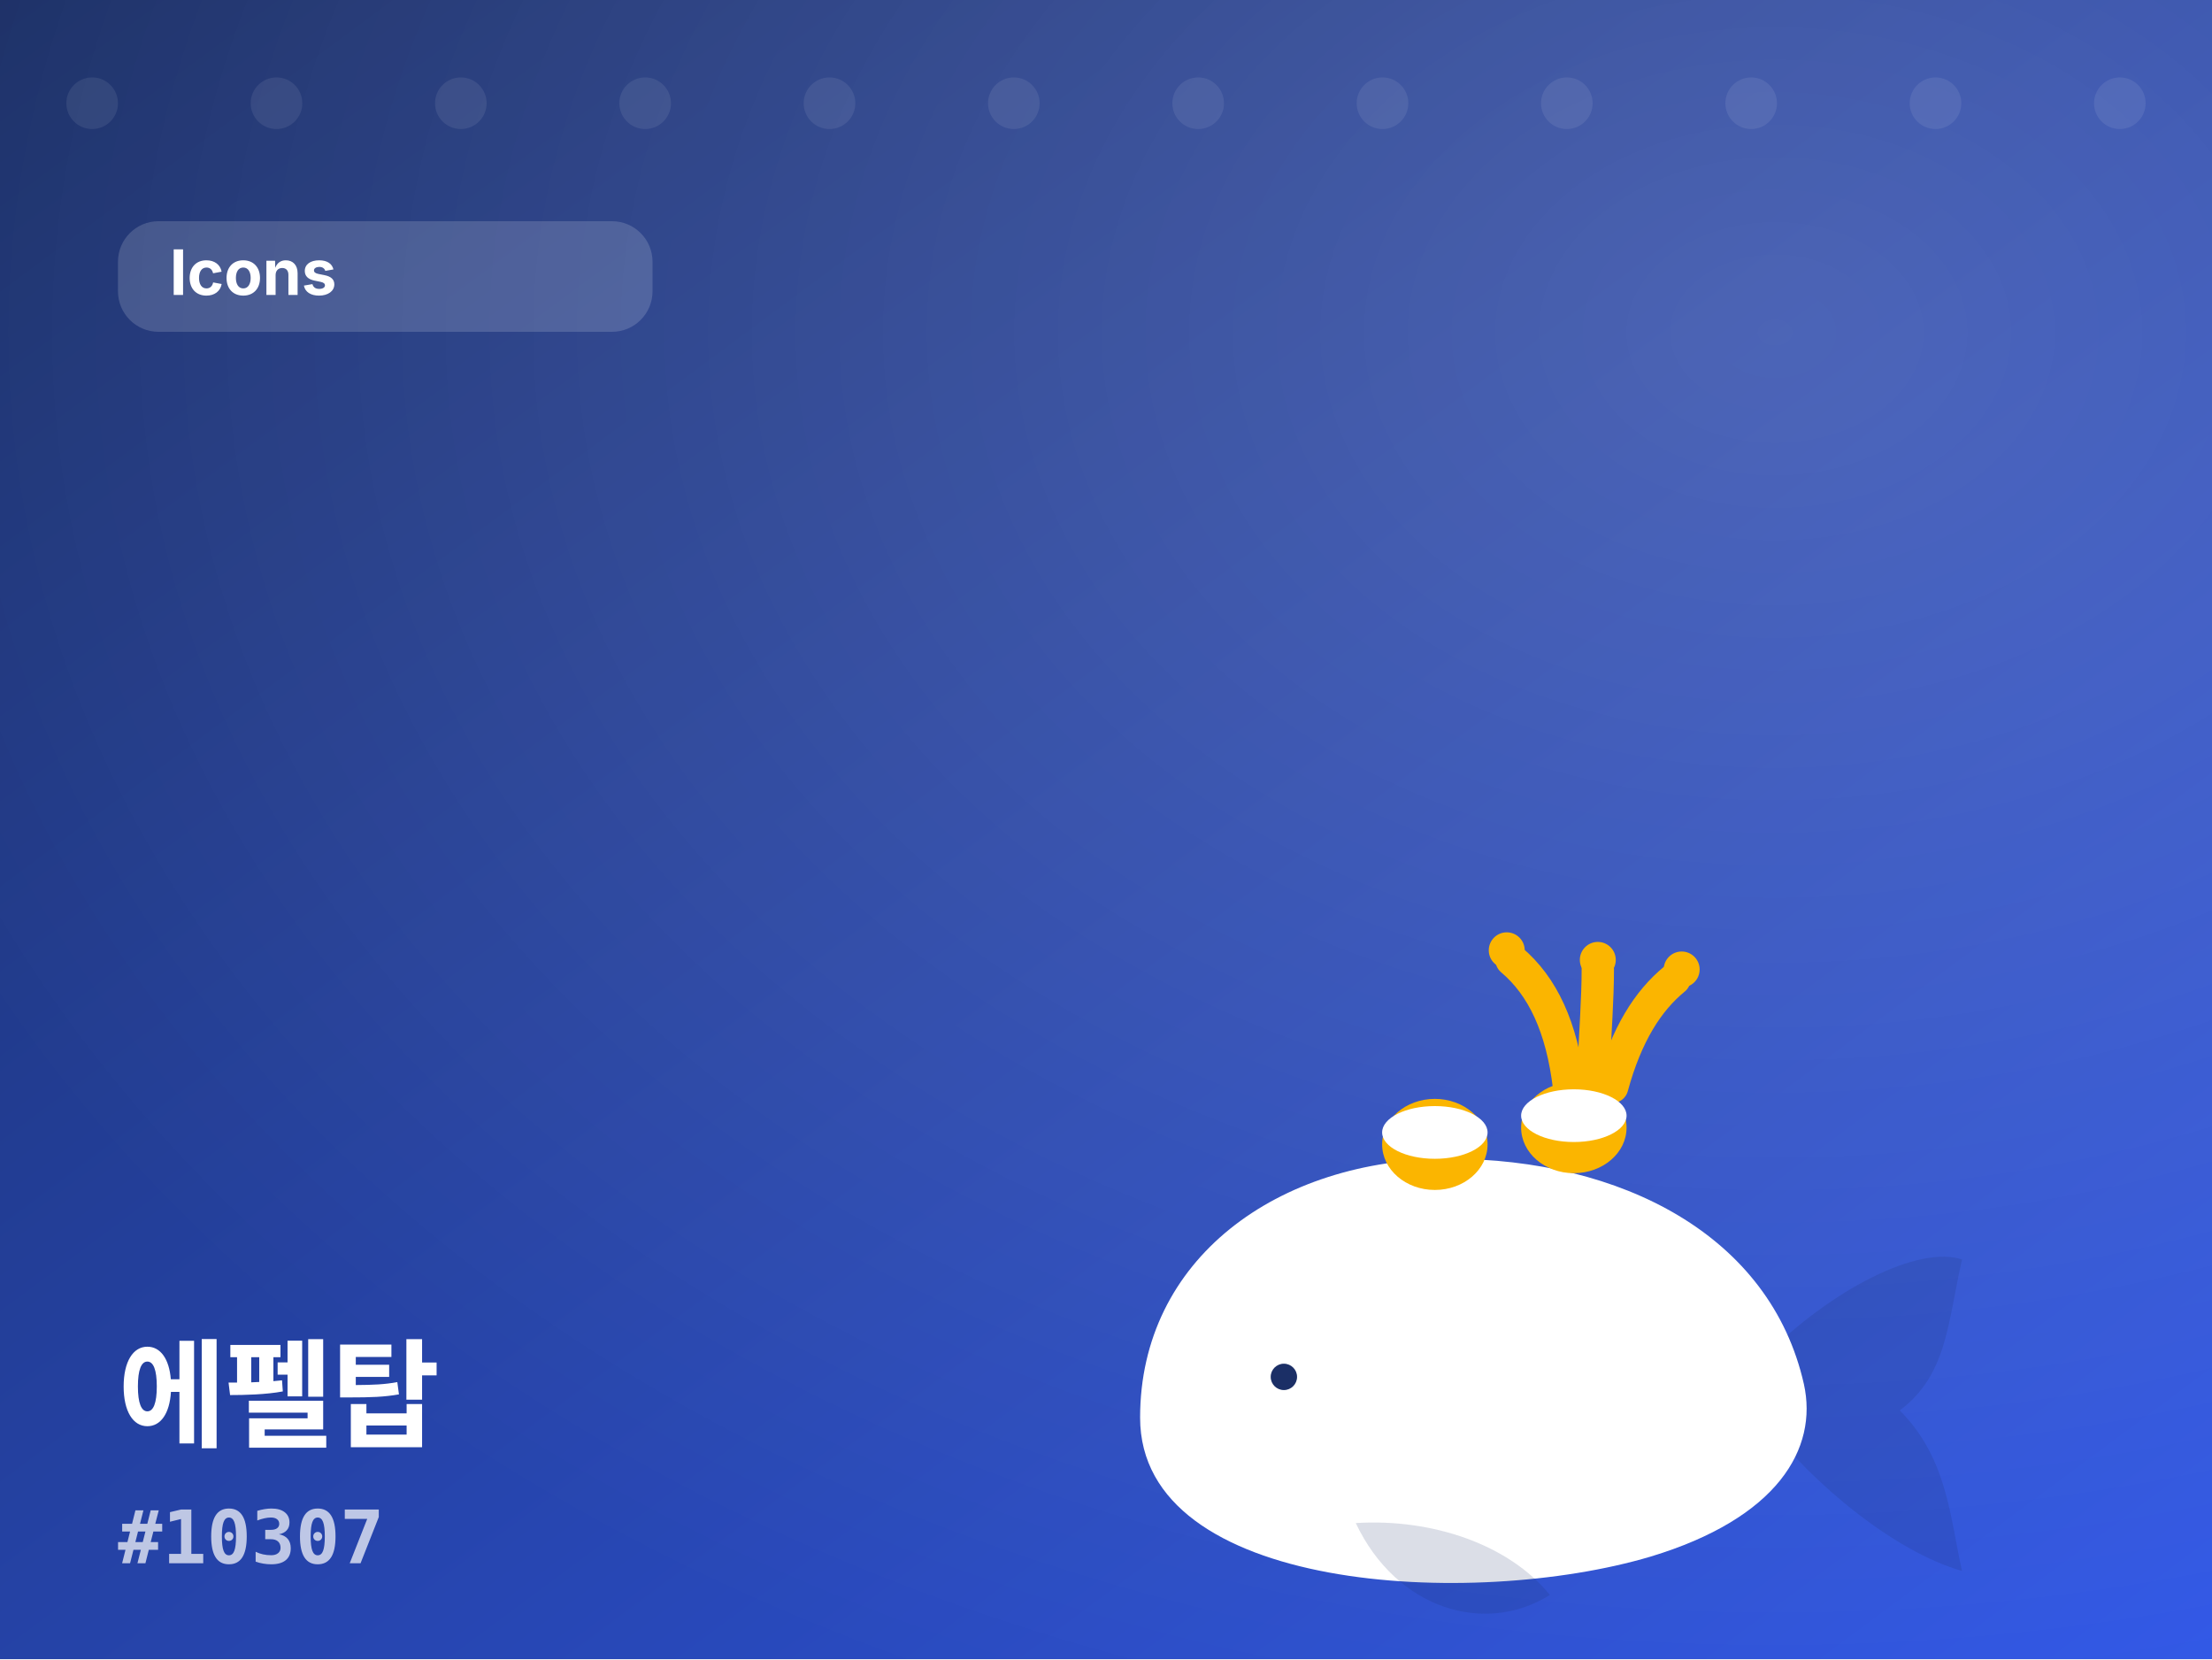
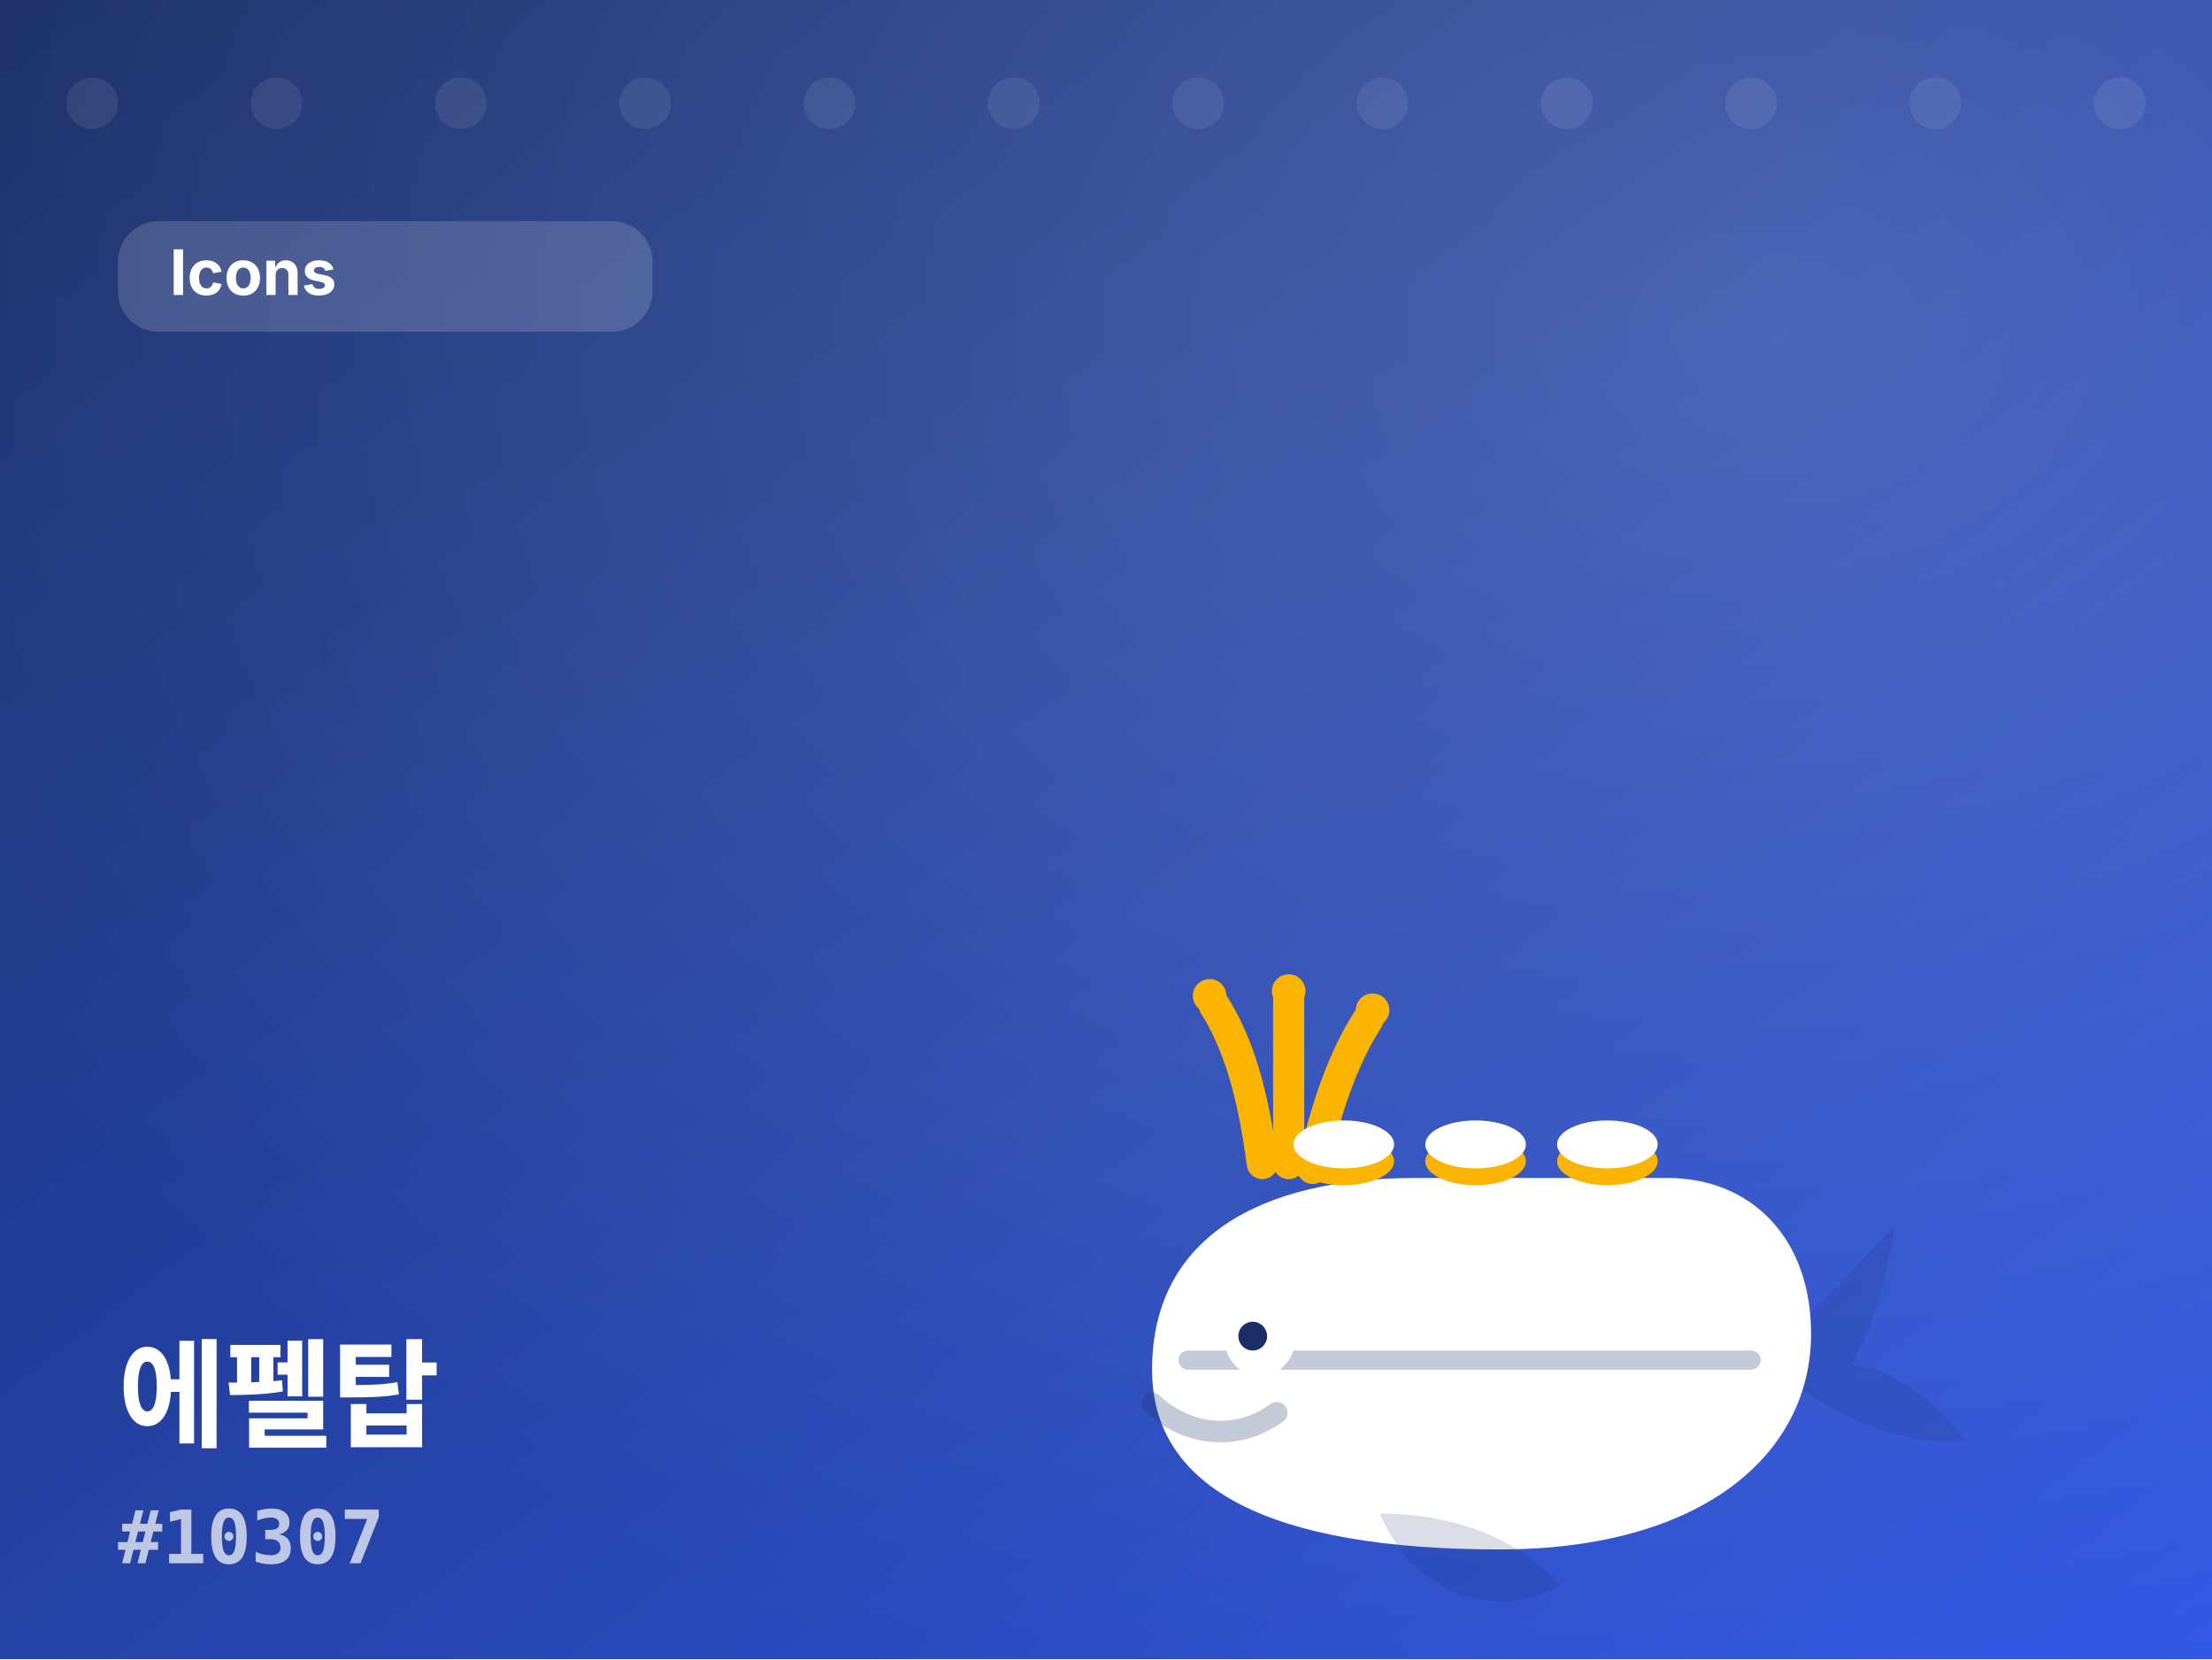
<svg xmlns="http://www.w3.org/2000/svg" viewBox="0 0 1200 900" width="1200" height="900" role="img" aria-label="에펠탑">
  <defs>
    <linearGradient id="bg" x1="0" y1="0" x2="1" y2="1">
      <stop offset="0" stop-color="#1b2f66" />
      <stop offset="1" stop-color="#2f56e6" />
    </linearGradient>
    <radialGradient id="glow" cx="0.8" cy="0.2" r="0.9">
      <stop offset="0" stop-color="#ffffff" stop-opacity="0.18" />
      <stop offset="1" stop-color="#ffffff" stop-opacity="0" />
    </radialGradient>
  </defs>
  <rect width="1200" height="900" fill="url(#bg)" />
  <rect width="1200" height="900" fill="url(#glow)" />
  <circle cx="50" cy="56" r="14" fill="#ffffff" opacity="0.08" />
  <circle cx="150" cy="56" r="14" fill="#ffffff" opacity="0.08" />
  <circle cx="250" cy="56" r="14" fill="#ffffff" opacity="0.08" />
  <circle cx="350" cy="56" r="14" fill="#ffffff" opacity="0.08" />
  <circle cx="450" cy="56" r="14" fill="#ffffff" opacity="0.08" />
  <circle cx="550" cy="56" r="14" fill="#ffffff" opacity="0.08" />
  <circle cx="650" cy="56" r="14" fill="#ffffff" opacity="0.08" />
  <circle cx="750" cy="56" r="14" fill="#ffffff" opacity="0.08" />
  <circle cx="850" cy="56" r="14" fill="#ffffff" opacity="0.08" />
  <circle cx="950" cy="56" r="14" fill="#ffffff" opacity="0.08" />
  <circle cx="1050" cy="56" r="14" fill="#ffffff" opacity="0.08" />
  <circle cx="1150" cy="56" r="14" fill="#ffffff" opacity="0.08" />
  <g transform="translate(560 470) scale(13)">
-     <g stroke="#fbb500" stroke-width="1.35" stroke-linecap="round" fill="none">
-       <path d="M22.4 9.2C22.1 6.7 21.3 5 20 3.9" />
-       <path d="M23.4 8.9C23.5 6.8 23.6 5.5 23.6 4.3" />
-       <path d="M24.2 9.2C24.8 7 25.7 5.6 26.8 4.7" />
+     <path d="M30 20.5C32.5 19 34.5 16.5 36 15C35.6 17.5 35 19.3 34.2 20.8C36 21 37.6 22.2 39 24C36.5 24.2 34 23.2 31.8 21.6C31.2 22 30.6 22.2 30 22Z" fill="rgba(27,47,102,0.16)" />
+     <path d="M5 21C5 15.5 9.5 13 16 13L26.5 13C30 13 32.5 15.5 32.5 19.5C32.5 24.5 28 28.5 19.5 28.5C10 28.5 5 26 5 21Z" fill="#ffffff" />
+     <path d="M14.5 27C16 30.5 19.5 31.5 22 30C20.3 28 17.5 27 14.5 27Z" fill="rgba(27,47,102,0.16)" />
+     <path d="M6.5 20.6H30" stroke="rgba(27,47,102,0.25)" stroke-width="0.8" stroke-linecap="round" />
+     <path d="M5 22.4C6.6 23.9 8.7 23.9 10.2 22.8" stroke="rgba(27,47,102,0.25)" stroke-width="0.9" stroke-linecap="round" fill="none" />
+     <g stroke="#fbb500" stroke-width="1.3" stroke-linecap="round" fill="none">
+       <path d="M9.6 12.4C9.2 9.4 8.6 7.4 7.6 5.8" />
+       <path d="M10.7 12.4C10.7 9.6 10.7 7.4 10.7 5.6" />
+       <path d="M11.7 12.6C12.3 9.8 13.1 7.8 14 6.4" />
    </g>
-     <circle cx="19.8" cy="3.5" r="0.75" fill="#fbb500" />
-     <circle cx="23.6" cy="3.9" r="0.75" fill="#fbb500" />
-     <circle cx="27.1" cy="4.3" r="0.75" fill="#fbb500" />
-     <path d="M30.5 20.5C33.4 17.6 37 15.8 38.8 16.4C38.2 19 38.2 21.2 36.2 22.7C38.2 24.7 38.3 27.2 38.8 29.4C36 28.6 32.6 25.8 30.6 23.2Z" fill="rgba(27,47,102,0.16)" />
-     <path d="M4.5 23C4.5 16.4 10.2 12.2 17.4 12.2C24.6 12.2 30.8 15.4 32.2 21.6C32.8 24.3 31.1 27.2 25.8 28.8C18.4 31 4.5 30.3 4.5 23Z" fill="#ffffff" />
-     <path d="M13.5 27.4C15.2 31 18.9 32.1 21.6 30.4C19.9 28.3 16.7 27.2 13.5 27.4Z" fill="rgba(27,47,102,0.16)" />
-     <ellipse cx="16.8" cy="11.6" rx="2.2" ry="1.9" fill="#fbb500" />
-     <ellipse cx="22.6" cy="10.9" rx="2.2" ry="1.9" fill="#fbb500" />
-     <ellipse cx="16.8" cy="11.1" rx="2.2" ry="1.1" fill="#ffffff" />
-     <ellipse cx="22.6" cy="10.4" rx="2.2" ry="1.1" fill="#ffffff" />
-     <circle cx="10.8" cy="21.6" r="1.45" fill="#ffffff" />
-     <circle cx="10.5" cy="21.3" r="0.55" fill="#1b2f66" />
+     <circle cx="7.4" cy="5.4" r="0.7" fill="#fbb500" />
+     <circle cx="10.7" cy="5.2" r="0.7" fill="#fbb500" />
+     <circle cx="14.2" cy="6" r="0.7" fill="#fbb500" />
+     <ellipse cx="13" cy="12.3" rx="2.1" ry="1" fill="#fbb500" />
+     <ellipse cx="13" cy="11.6" rx="2.1" ry="1" fill="#ffffff" />
+     <ellipse cx="18.5" cy="12.3" rx="2.1" ry="1" fill="#fbb500" />
+     <ellipse cx="18.5" cy="11.6" rx="2.1" ry="1" fill="#ffffff" />
+     <ellipse cx="24" cy="12.3" rx="2.1" ry="1" fill="#fbb500" />
+     <ellipse cx="24" cy="11.6" rx="2.1" ry="1" fill="#ffffff" />
+     <circle cx="9.5" cy="19.8" r="1.45" fill="#ffffff" />
+     <circle cx="9.2" cy="19.6" r="0.6" fill="#1b2f66" />
  </g>
  <g font-family="-apple-system, 'Apple SD Gothic Neo', 'Noto Sans KR', sans-serif">
    <rect x="64" y="120" rx="22" ry="22" width="290" height="60" fill="#ffffff" opacity="0.16" />
    <text x="92" y="160" font-size="34" font-weight="700" fill="#ffffff">Icons</text>
    <text x="64" y="780" font-size="64" font-weight="800" fill="#ffffff" letter-spacing="-1">에펠탑</text>
    <text x="64" y="848" font-size="40" font-weight="700" fill="#ffffff" opacity="0.7" font-family="'SF Mono', ui-monospace, monospace">#10307</text>
  </g>
</svg>
